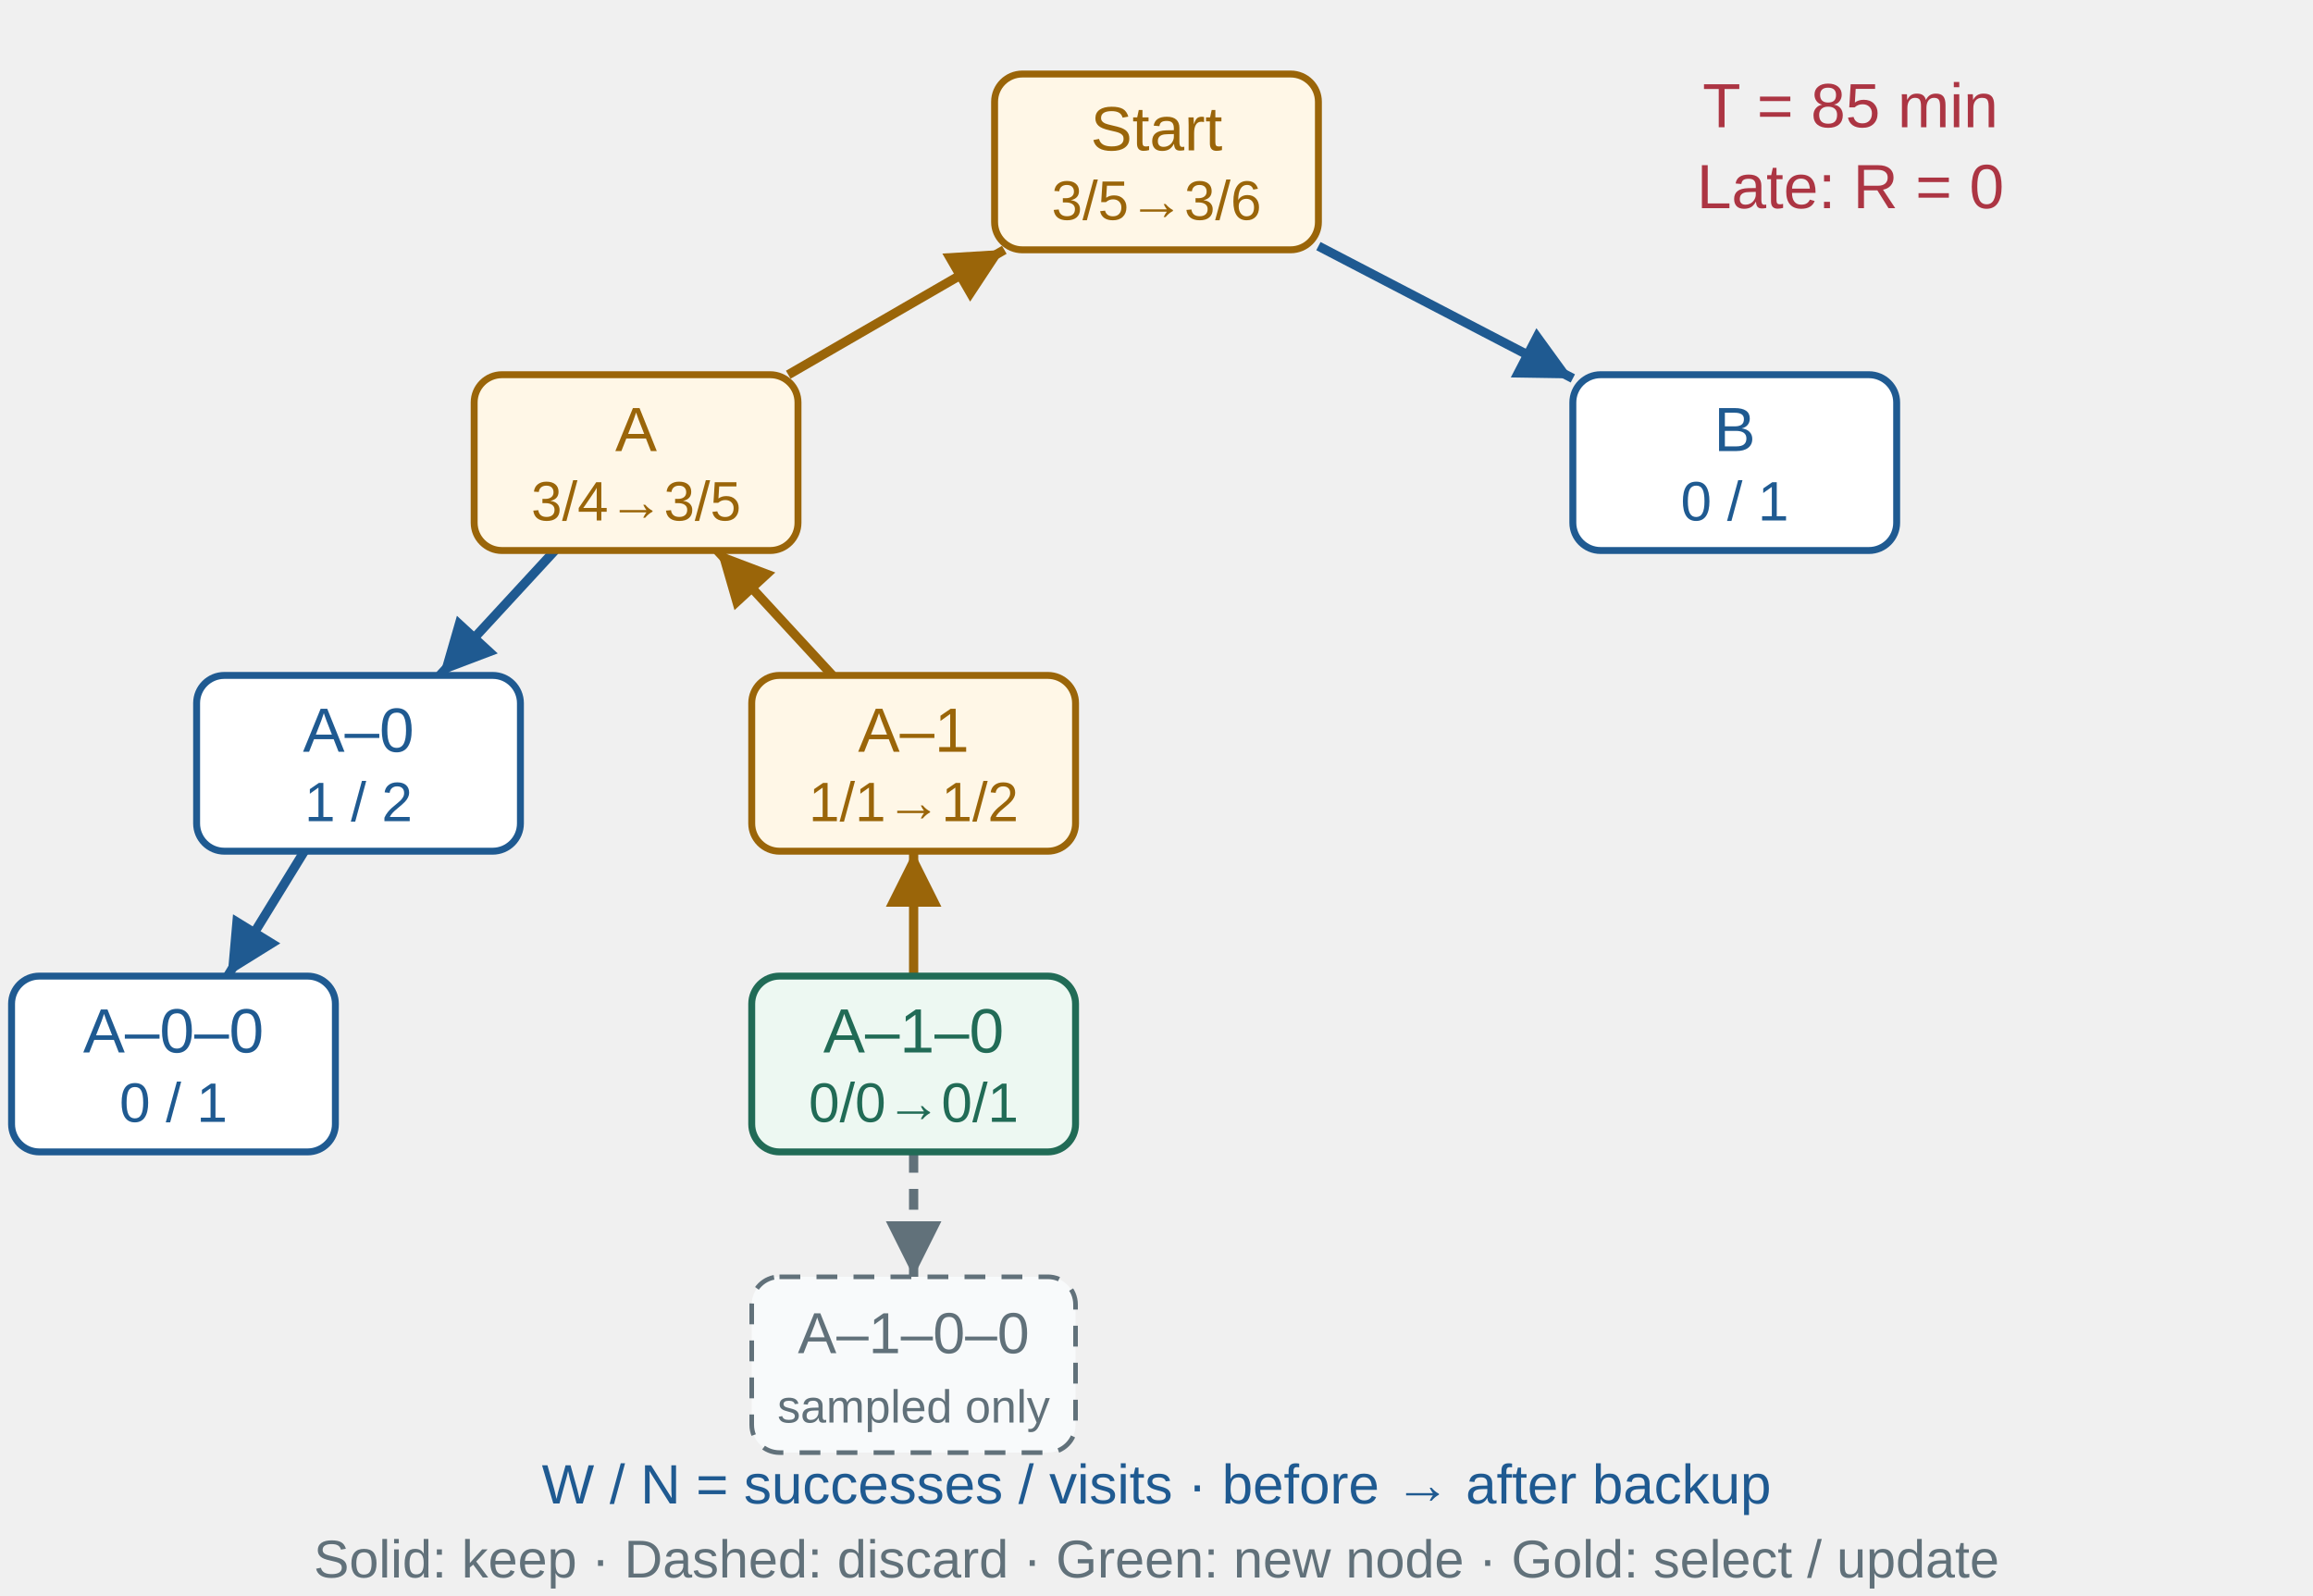
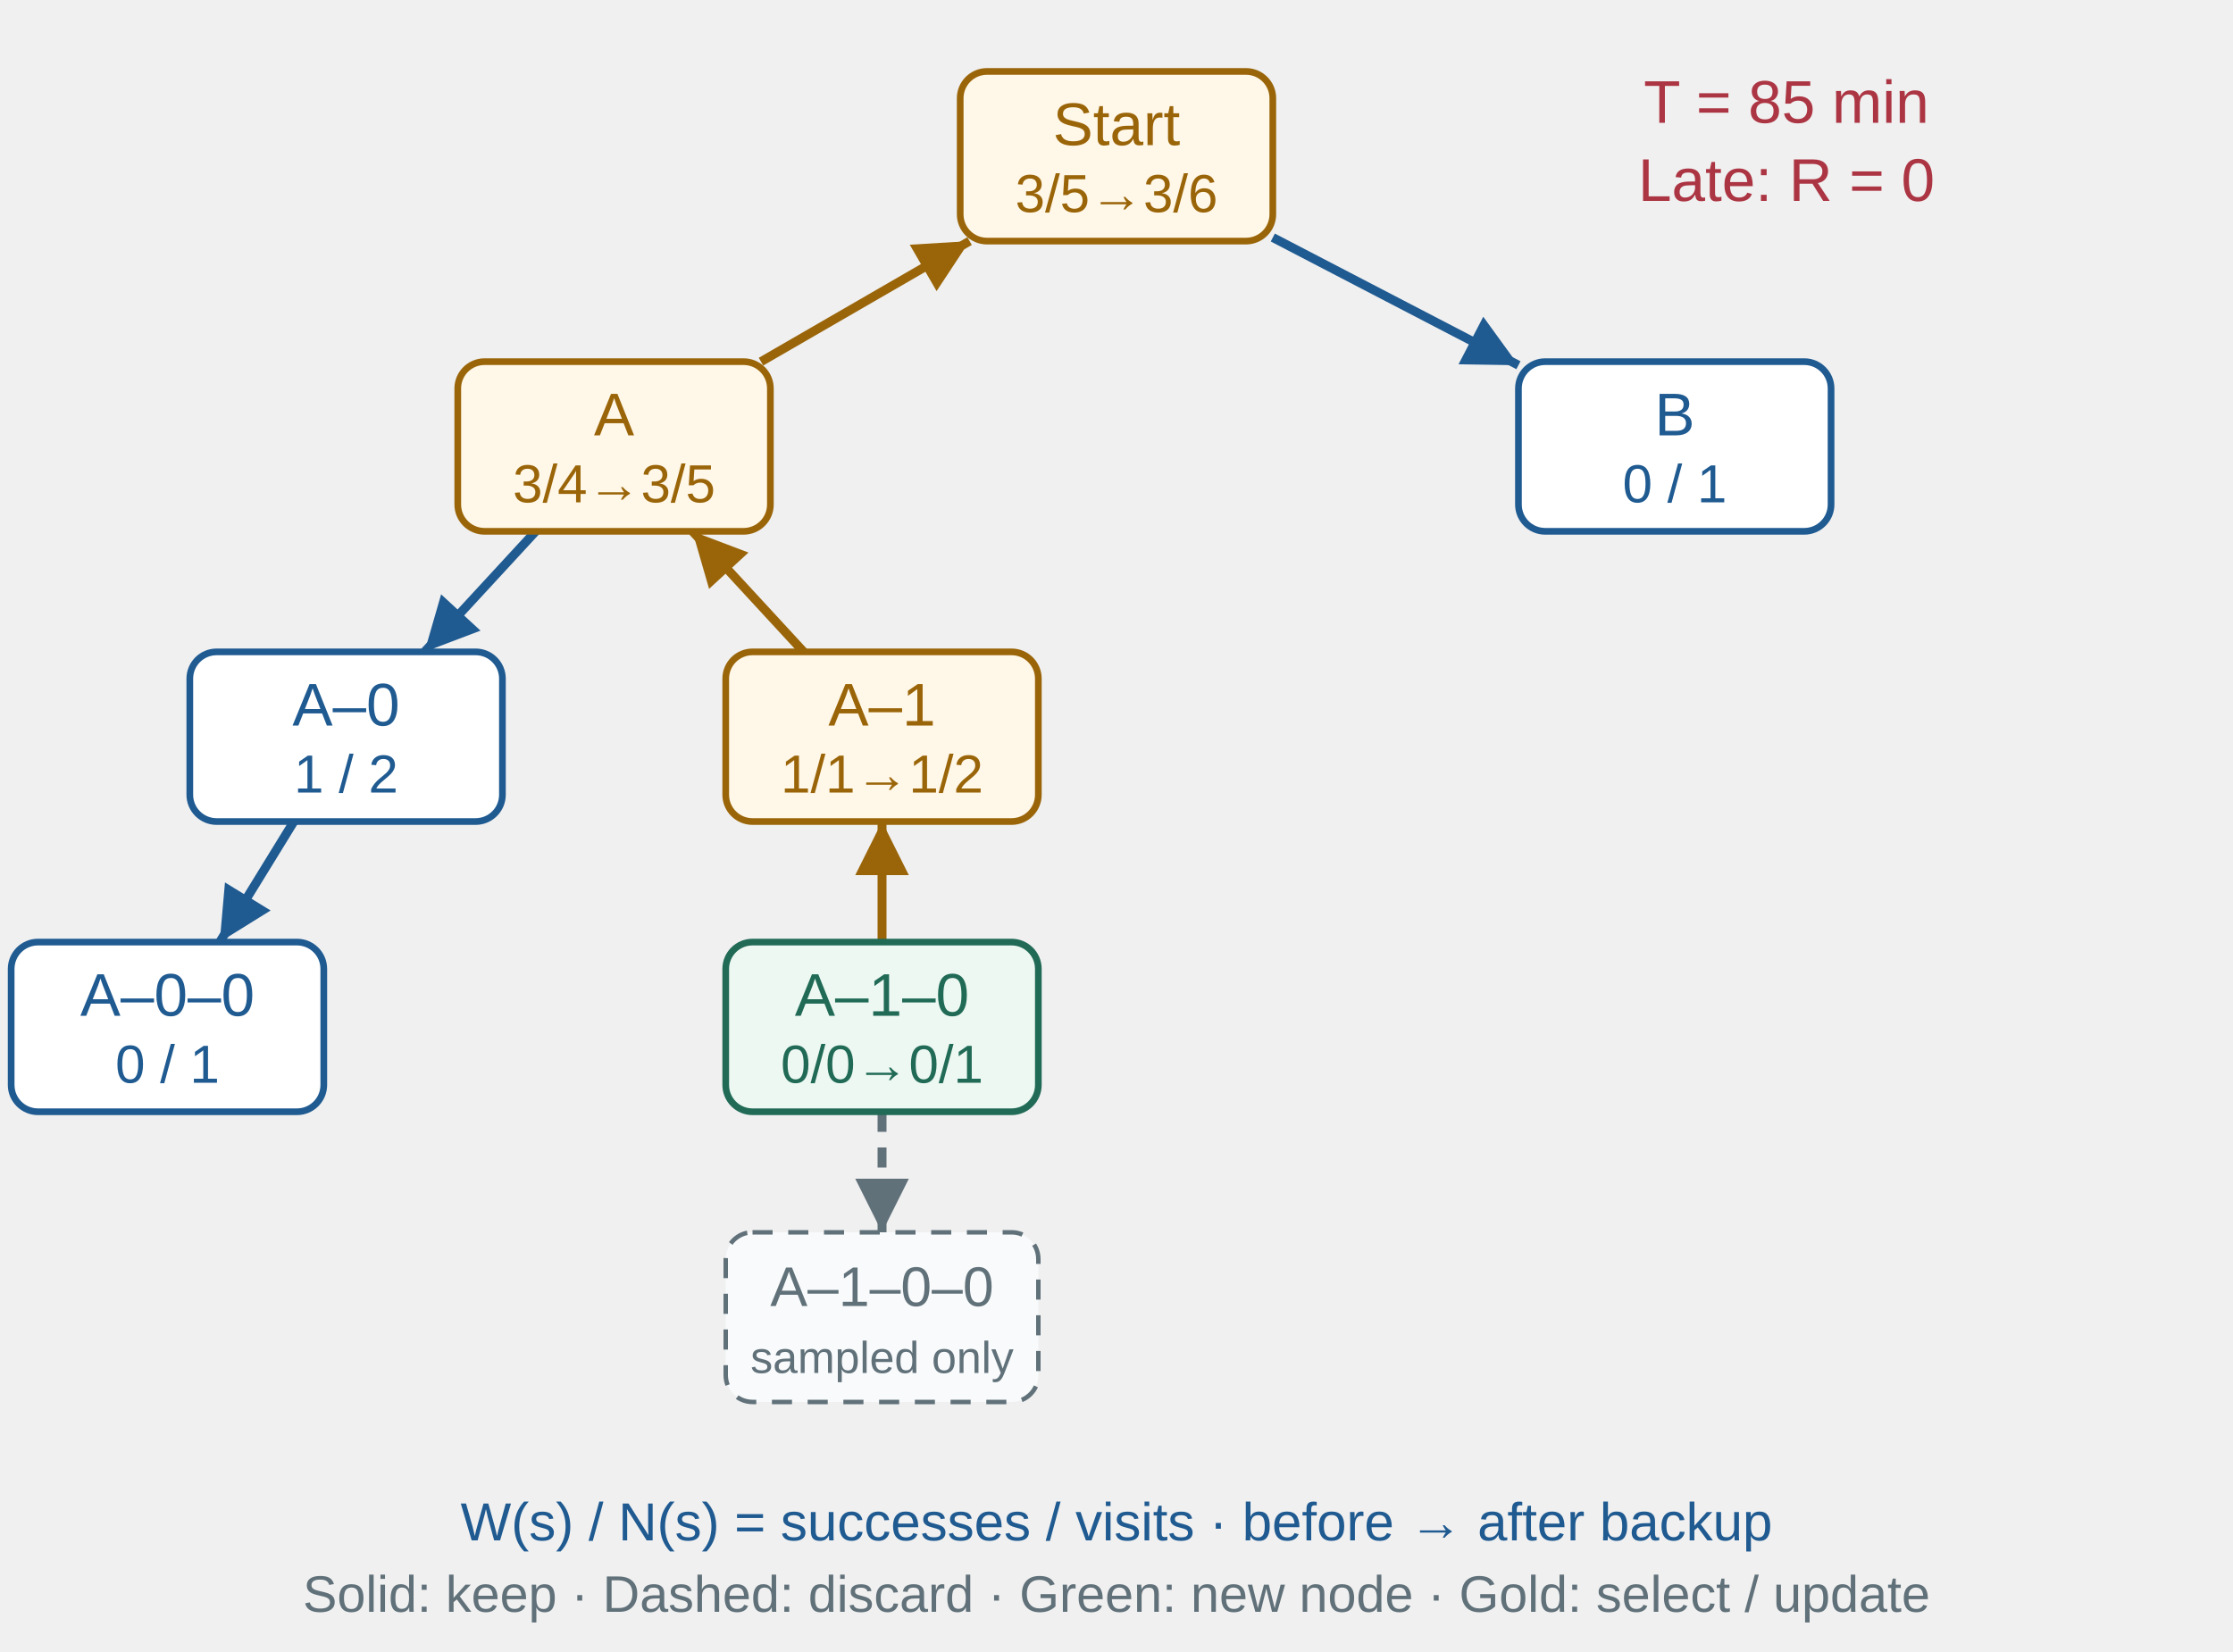
- <svg xmlns="http://www.w3.org/2000/svg" viewBox="0 0 1000 690" role="img" aria-labelledby="title desc">
+ <svg xmlns="http://www.w3.org/2000/svg" viewBox="0 0 1000 740" role="img" aria-labelledby="title desc">
  <defs>
    <marker id="blue" viewBox="0 0 10 10" refX="10" refY="5" markerWidth="6" markerHeight="6" orient="auto-start-reverse">
      <path d="M0 0 L10 5 L0 10 Z" fill="#1f5a91" />
    </marker>
    <marker id="gold" viewBox="0 0 10 10" refX="10" refY="5" markerWidth="6" markerHeight="6" orient="auto-start-reverse">
      <path d="M0 0 L10 5 L0 10 Z" fill="#9a6509" />
    </marker>
    <marker id="green" viewBox="0 0 10 10" refX="10" refY="5" markerWidth="6" markerHeight="6" orient="auto-start-reverse">
      <path d="M0 0 L10 5 L0 10 Z" fill="#216b56" />
    </marker>
    <marker id="red" viewBox="0 0 10 10" refX="10" refY="5" markerWidth="6" markerHeight="6" orient="auto-start-reverse">
      <path d="M0 0 L10 5 L0 10 Z" fill="#ac3543" />
    </marker>
    <marker id="gray" viewBox="0 0 10 10" refX="10" refY="5" markerWidth="6" markerHeight="6" orient="auto-start-reverse">
      <path d="M0 0 L10 5 L0 10 Z" fill="#61717a" />
    </marker>
  </defs>
  <g font-family="Arial, sans-serif" text-anchor="middle">
    <path d="M340.8 162.0 L434.2 108.0" fill="none" stroke="#9a6509" stroke-width="4" marker-end="url(#gold)" />
    <path d="M570.0 106.4 L680.0 163.6" fill="none" stroke="#1f5a91" stroke-width="4" marker-end="url(#blue)" />
    <path d="M239.9 238.0 L190.1 292.0" fill="none" stroke="#1f5a91" stroke-width="4" marker-end="url(#blue)" />
    <path d="M359.9 292.0 L310.1 238.0" fill="none" stroke="#9a6509" stroke-width="4" marker-end="url(#gold)" />
    <path d="M131.6 368.0 L98.4 422.0" fill="none" stroke="#1f5a91" stroke-width="4" marker-end="url(#blue)" />
    <path d="M395.0 422.0 L395.0 368.0" fill="none" stroke="#9a6509" stroke-width="4" marker-end="url(#gold)" />
    <path d="M395.0 498.0 L395.0 552.0" fill="none" stroke="#61717a" stroke-width="4" stroke-dasharray="9 7" marker-end="url(#gray)" />
    <rect x="430" y="32" width="140" height="76" rx="12" fill="#fff7e7" stroke="#9a6509" stroke-width="3" />
    <text x="500" y="65" font-size="27" fill="#9a6509">Start</text>
    <text x="500" y="95" font-size="24" fill="#9a6509">3/5→3/6</text>
    <rect x="205" y="162" width="140" height="76" rx="12" fill="#fff7e7" stroke="#9a6509" stroke-width="3" />
    <text x="275" y="195" font-size="27" fill="#9a6509">A</text>
    <text x="275" y="225" font-size="24" fill="#9a6509">3/4→3/5</text>
    <rect x="680" y="162" width="140" height="76" rx="12" fill="white" stroke="#1f5a91" stroke-width="3" />
    <text x="750" y="195" font-size="27" fill="#1f5a91">B</text>
    <text x="750" y="225" font-size="24" fill="#1f5a91">0 / 1</text>
    <rect x="85" y="292" width="140" height="76" rx="12" fill="white" stroke="#1f5a91" stroke-width="3" />
    <text x="155" y="325" font-size="27" fill="#1f5a91">A–0</text>
    <text x="155" y="355" font-size="24" fill="#1f5a91">1 / 2</text>
    <rect x="325" y="292" width="140" height="76" rx="12" fill="#fff7e7" stroke="#9a6509" stroke-width="3" />
    <text x="395" y="325" font-size="27" fill="#9a6509">A–1</text>
    <text x="395" y="355" font-size="24" fill="#9a6509">1/1→1/2</text>
    <rect x="5" y="422" width="140" height="76" rx="12" fill="white" stroke="#1f5a91" stroke-width="3" />
    <text x="75" y="455" font-size="27" fill="#1f5a91">A–0–0</text>
    <text x="75" y="485" font-size="24" fill="#1f5a91">0 / 1</text>
    <rect x="325" y="422" width="140" height="76" rx="12" fill="#edf8f2" stroke="#216b56" stroke-width="3" />
    <text x="395" y="455" font-size="27" fill="#216b56">A–1–0</text>
    <text x="395" y="485" font-size="24" fill="#216b56">0/0→0/1</text>
    <rect x="325" y="552" width="140" height="76" rx="12" fill="#f8fafb" stroke="#61717a" stroke-width="2" stroke-dasharray="9 7" />
    <text x="395" y="585" font-size="25" fill="#61717a">A–1–0–0</text>
    <text x="395" y="615" font-size="20" fill="#61717a">sampled only</text>
    <text x="800" y="55" font-size="27" fill="#ac3543">T = 85 min</text>
    <text x="800" y="90" font-size="27" fill="#ac3543">Late: R = 0</text>
-     <text x="500" y="650" font-size="24" fill="#1f5a91">W / N = successes / visits · before → after backup</text>
-     <text x="500" y="682" font-size="23" fill="#61717a">Solid: keep · Dashed: discard · Green: new node · Gold: select / update</text>
+     <text x="500" y="690" font-size="24" fill="#1f5a91">W(s) / N(s) = successes / visits · before → after backup</text>
+     <text x="500" y="722" font-size="23" fill="#61717a">Solid: keep · Dashed: discard · Green: new node · Gold: select / update</text>
  </g>
</svg>
